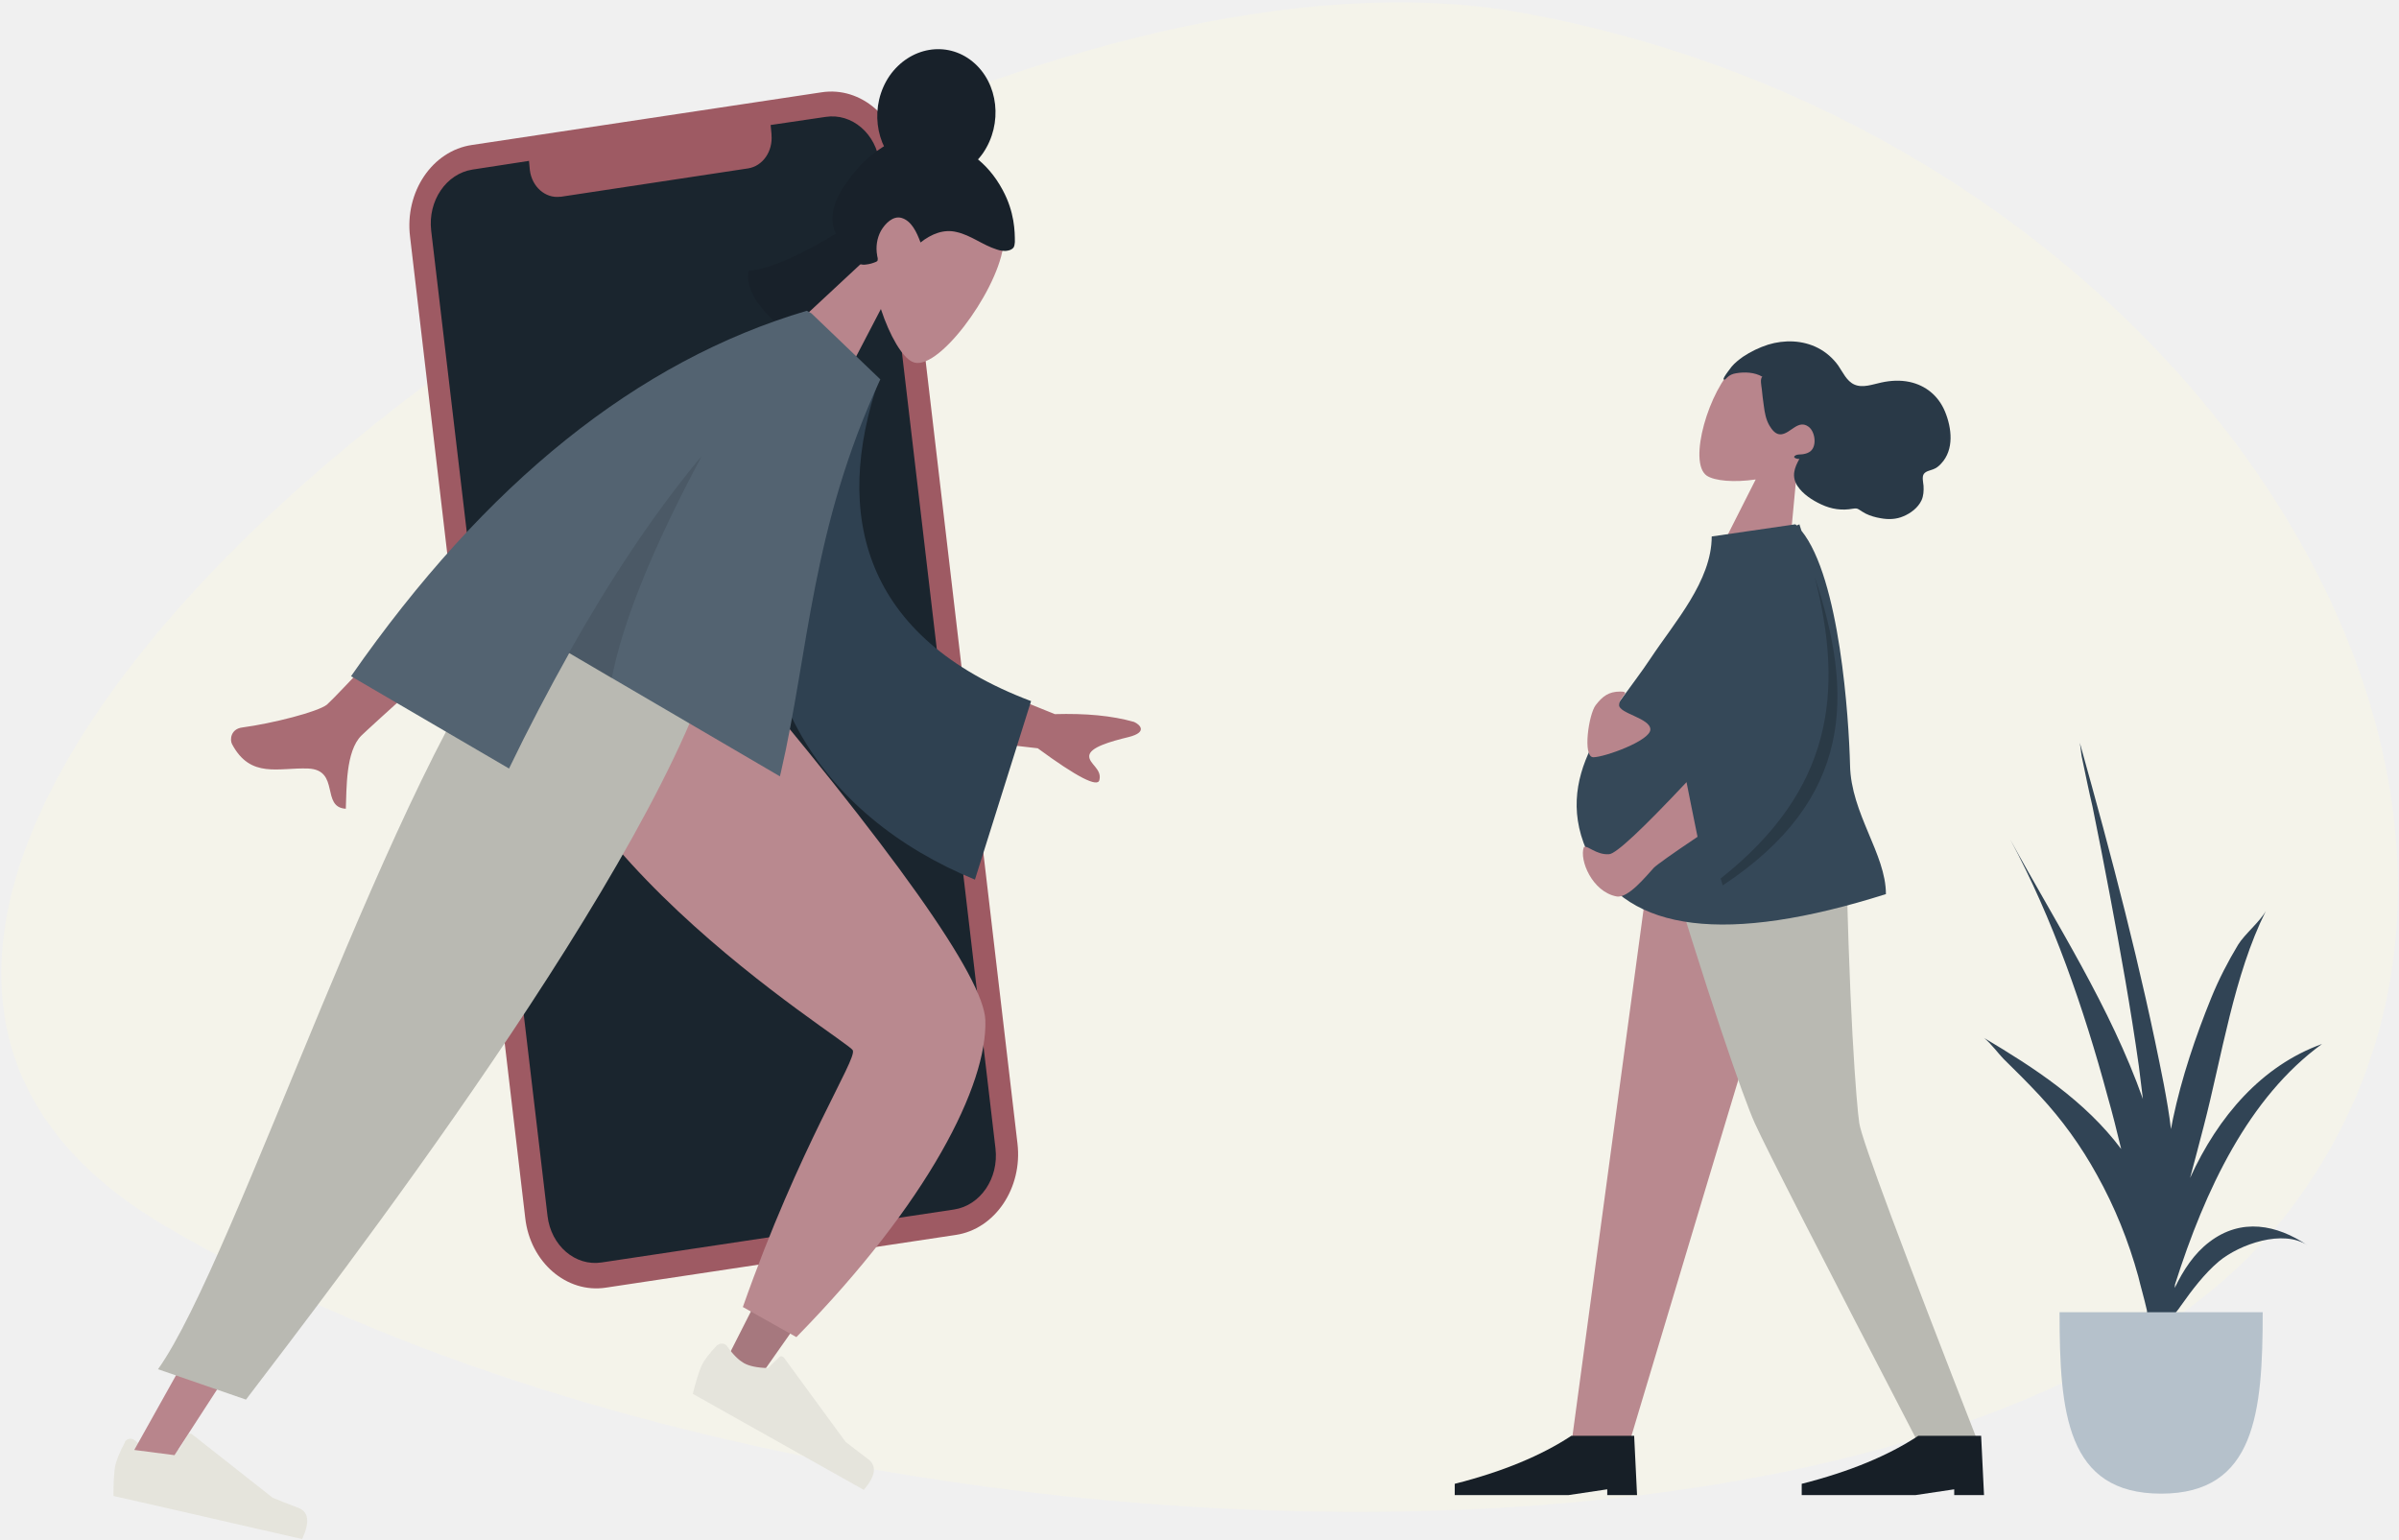
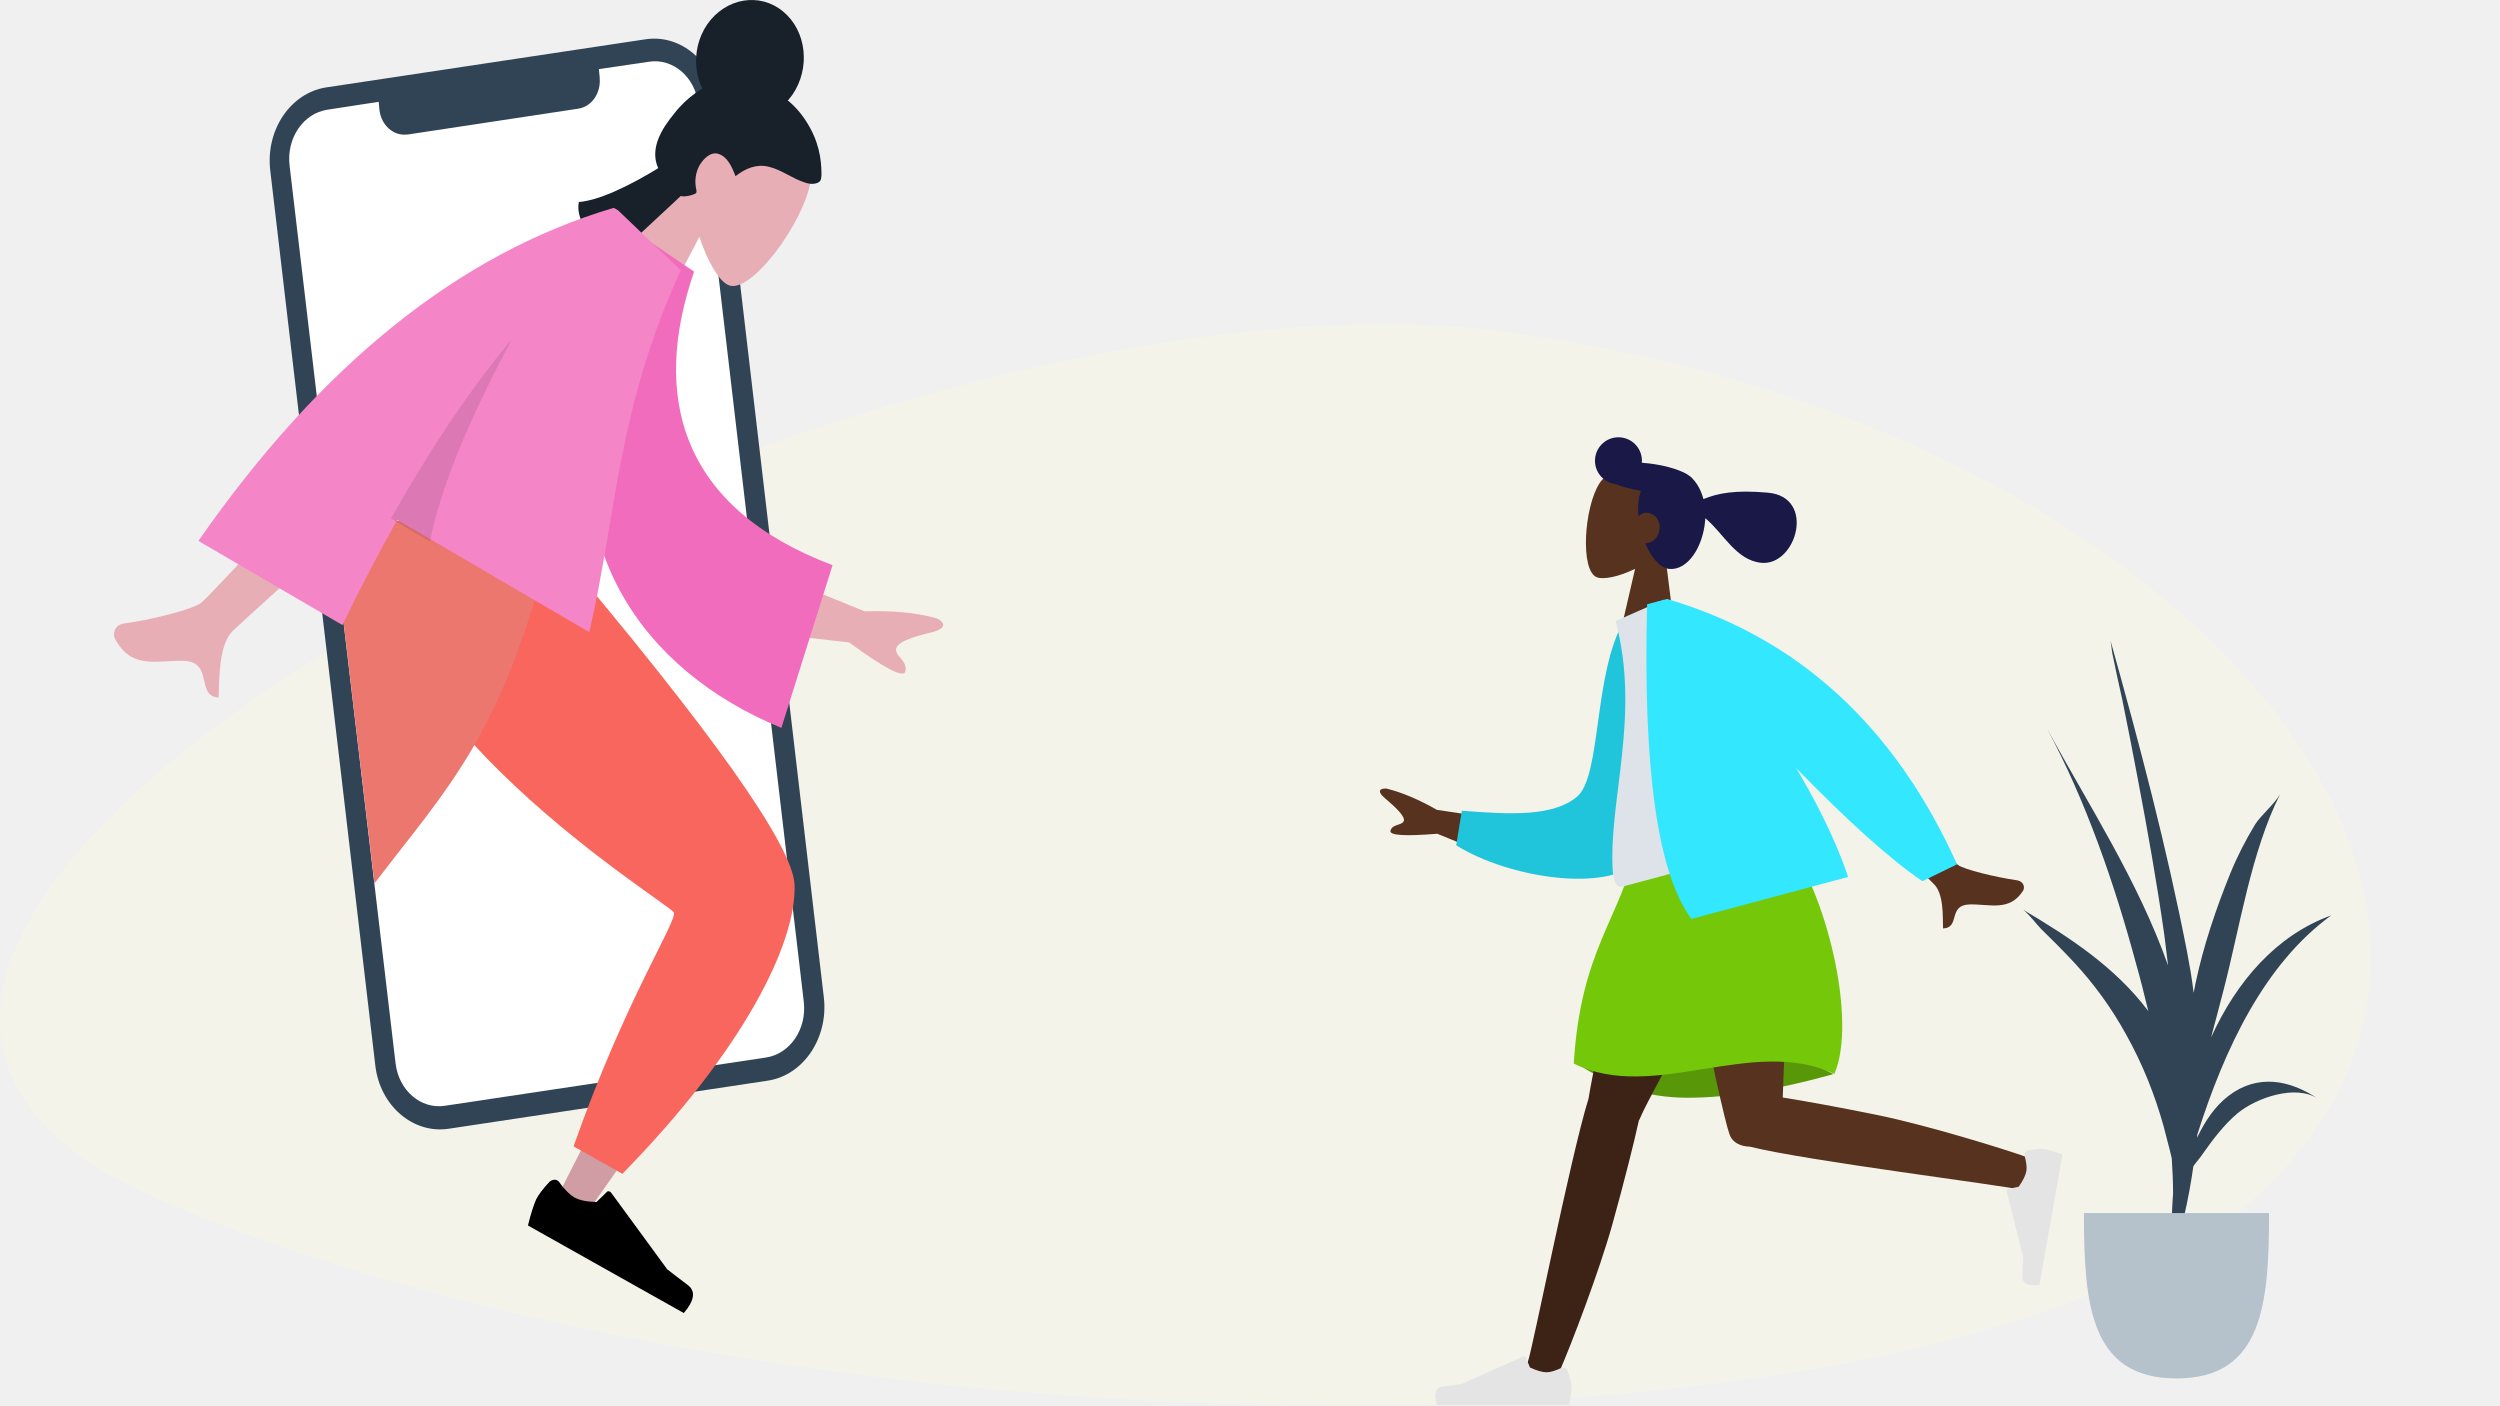
- <svg xmlns="http://www.w3.org/2000/svg" width="829" height="532" viewBox="0 0 829 532" fill="none">
-   <path fill-rule="evenodd" clip-rule="evenodd" d="M525.8 4.4C296 -37.4 -158.6 296.6 56.9 423.6C272.4 550.6 682.8 562.3 791.7 417.6C900.6 272.9 755.8 46 525.8 4.4Z" fill="#F4F3EA" />
-   <path fill-rule="evenodd" clip-rule="evenodd" d="M163.1 50.1L283.9 31.9C297.5 29.8 310.1 40.7 311.8 56L351.6 395.2C353.4 410.5 343.9 424.8 330.2 426.8L209.4 445C195.8 447.1 183.2 436.2 181.5 420.9L141.7 81.8C139.8 66.3 149.4 52.1 163.1 50.1Z" fill="#9E5A63" />
-   <path fill-rule="evenodd" clip-rule="evenodd" d="M183.1 58.8C183.8 64.5 188.4 68.6 193.5 68H193.8L258.5 58.2C263.6 57.4 267.1 52.3 266.6 46.6V46.3L266.3 43.2L285.3 40.4C294.4 39 302.8 46.2 304 56.5L344 396.9C345.2 407.2 338.8 416.6 329.7 418L207.9 436.3C198.8 437.7 190.4 430.5 189.2 420.2L149 79.7C147.8 69.4 154.2 60 163.3 58.6L182.8 55.6L183.1 58.8Z" fill="#1A252E" />
-   <path fill-rule="evenodd" clip-rule="evenodd" d="M346.6 85.6C344.1 101.5 323.5 129.3 315.2 125C311.8 123.4 307.5 116.2 304.4 106.8L287.2 139.8L265.3 120.1L300.9 87.1C300.6 77.7 302.5 68.4 308.4 61C325.2 40.3 349.1 69.7 346.6 85.6Z" fill="#B8858C" />
-   <path fill-rule="evenodd" clip-rule="evenodd" d="M346.5 65.7C335.7 45.5 315 47.3 312 47.8C308.7 48.5 305.8 50.2 303 52.2C300 54.4 297.2 57 294.9 60C292.6 62.8 290.3 66 288.9 69.5C287.6 72.8 287.2 76.2 288.3 79.5C288.8 80.9 289.5 82.5 290.2 83.8C290.9 85.1 291.6 86.5 292.5 87.6C294.2 89.9 296.7 91.9 299.4 91.4C300.4 91.3 301.5 91 302.7 90.5C303 90.3 303.3 90.3 303.3 89.7C303.4 89.2 303.1 88.6 303.1 88.2C302.6 85.4 303 82.4 304.4 79.8C305.9 77.2 308.6 74.5 311.5 75.3C315 76.3 316.8 80.3 318.1 83.8C321.9 80.8 326.2 79.1 330.6 80.2C335.5 81.3 339.6 84.7 344.4 86.2C345.6 86.6 346.9 86.9 348.3 86.6C348.8 86.5 349.5 86.3 350 85.8C350.6 85.3 350.6 84.4 350.7 83.6C350.7 80 350.6 73.3 346.5 65.7Z" fill="#18212A" />
-   <path d="M311 57.8C319.9 65.1 332.7 62.9 339.7 52.9C346.6 42.8 345.1 28.7 336.1 21.3C327.2 14 314.4 16.2 307.4 26.2C300.5 36.3 302.2 50.4 311 57.8Z" fill="#18212A" />
-   <path fill-rule="evenodd" clip-rule="evenodd" d="M290.9 79.5C276.7 88.3 265.9 93 258.7 93.6C257.5 99.6 261.8 106.7 272 114.9L297.9 90.8L290.9 79.5Z" fill="#18212A" />
-   <path fill-rule="evenodd" clip-rule="evenodd" d="M180.2 213.3C179.1 245.8 304.6 358 305.2 360.9C305.4 362.1 287.7 397.9 251.9 468.2L263.2 474.9C314.5 402.3 339.5 361.5 338.1 353.1C336.1 340.7 305.1 297.1 245.1 222.1L180.2 213.3Z" fill="#B8858C" />
-   <path fill-rule="evenodd" clip-rule="evenodd" d="M180.2 213.3C179.1 245.8 304.6 358 305.2 360.9C305.4 362.1 287.7 397.9 251.9 468.2L263.2 474.9C314.5 402.3 339.5 361.5 338.1 353.1C336.1 340.7 305.1 297.1 245.1 222.1L180.2 213.3Z" fill="black" fill-opacity="0.1" />
-   <path fill-rule="evenodd" clip-rule="evenodd" d="M256.7 451.7L275.2 462.1C321 415.4 341.2 374.8 340.5 352.6C340 337.8 309.1 294.2 247.8 221.9L178.9 213.1C173.7 288.2 293.4 359.6 294.7 363C296.1 366.3 276.5 395.5 256.7 451.7Z" fill="#B9898F" />
-   <path fill-rule="evenodd" clip-rule="evenodd" d="M247.8 464.9C245.1 467.7 243.3 470.2 242.5 471.8C241.6 473.9 240.5 477.2 239.4 481.7C241.6 482.9 261.2 494 298.5 514.9C302.6 510.1 303.1 506.5 299.9 504.2C296.9 501.9 294.2 499.9 292.2 498.3L270.9 469.2C270.5 468.7 269.7 468.5 269.3 469L265.4 472.8C261.6 472.7 258.8 472.1 256.9 471C255.4 470.1 253.4 468.3 251.3 465.3C250.5 464.2 249.1 464 247.9 464.9C247.8 464.8 247.8 464.8 247.8 464.9Z" fill="#E5E4DC" />
-   <path fill-rule="evenodd" clip-rule="evenodd" d="M43.2 498.4C41.3 501.9 40.2 504.8 39.8 506.6C39.4 508.9 39.2 512.4 39.2 517C41.7 517.5 63.3 522.5 104.4 531.9C107.1 526.1 106.7 522.5 103.1 521.1C99.6 519.8 96.6 518.6 94.2 517.6L66.4 495.7C65.9 495.3 65.1 495.4 64.8 496L62 500.8C58.4 501.8 55.5 502.1 53.3 501.6C51.6 501.2 49.3 500 46.5 497.7C45.4 496.9 44 497.1 43.2 498.2C43.1 498.3 43.1 498.3 43.2 498.4Z" fill="#E5E4DC" />
-   <path fill-rule="evenodd" clip-rule="evenodd" d="M195.8 215.2L119.3 370.7L46.4 501.1L60.3 502.9L243 221.1L195.8 215.2Z" fill="#B8858C" />
-   <path fill-rule="evenodd" clip-rule="evenodd" d="M54.6 473.2L85 483.7C112.9 447 229.5 296.4 248.2 221.9L179.2 213.1C136.9 263.3 81.5 435.6 54.6 473.2Z" fill="#B9B9B2" />
-   <path fill-rule="evenodd" clip-rule="evenodd" d="M186.9 164.2L209.6 177.6C155.5 226.3 127.3 251.8 124.9 254.2C119.4 259.6 119.8 272.7 119.5 279.5C110.8 279 117.6 266.1 106.5 265.6C96.3 265.2 86.6 269.2 80.2 257.2C79.4 255.8 79.6 251.9 83.8 251.4C94.2 250 109.9 246 113 243.5C116.9 240 141.6 213.5 186.9 164.2ZM390.1 254.7C383.5 256.3 376.6 258.3 376.4 261.2C376.2 264 380.9 265.7 379.9 269.6C379.3 272.2 372.2 268.6 358.6 258.6L318.5 254L320.6 229L364.5 246.8C375.1 246.5 384.2 247.3 391.9 249.5C393.9 250.4 396.7 253 390.1 254.7Z" fill="#A96C74" />
-   <path fill-rule="evenodd" clip-rule="evenodd" d="M286.6 119.3L303.8 131C287.5 178.2 298.5 220.5 356.3 242.3L336.9 304C283.6 282.1 250.1 233.8 269.2 167.5C274.1 150.4 280 132.8 286.6 119.3Z" fill="#2F4151" />
-   <path fill-rule="evenodd" clip-rule="evenodd" d="M280.4 108.3L304.2 131.1C280.3 182.9 279.6 224.7 269.8 267.1L269.5 268.3L196.7 225.7C189.6 238.4 182.6 251.7 175.9 265.6L121.3 233.7C167.8 166.9 220.3 124.7 278.8 107.4L280.4 108.3Z" fill="#536371" />
-   <path fill-rule="evenodd" clip-rule="evenodd" d="M242.4 157.8C225.5 189.4 215.2 214.9 211.4 234.4L196.6 225.6C210.4 201.1 225.1 178.7 241.3 159L242.4 157.8Z" fill="black" fill-opacity="0.1" />
-   <path fill-rule="evenodd" clip-rule="evenodd" d="M694.7 290.2C710.7 319.5 729.2 347.9 740.5 379.8C740 376 739.6 372.2 739.1 368.4C736.3 348.5 732.7 328.5 729 308.9C727.1 298.7 725.1 288.7 723.1 278.8C721.8 273.3 720.7 267.8 719.6 262.6C719.2 261.2 719.1 259 718.7 256.7C729.6 295.6 739.9 334.6 747.7 374.6C748.7 379.9 749.6 385 750.2 390.2L750.9 386.6C753.9 372.4 758.7 358.2 764.1 344.9C766.7 338.5 769.9 332.3 773.4 326.5C775.6 322.9 780.9 318.6 783 314.8C771.9 337 767.8 365.1 761.5 389.3C760 395.2 758.4 401.1 756.8 407.1C766.5 385.8 781.6 368.3 802.4 360.8C777.1 379.2 762 411.1 751.6 443.9C751.6 444.3 751.5 444.7 751.5 445.1C754.5 438.9 758.2 433.2 763.5 429.2C774.5 420.8 786.8 423.2 797.4 430.4C789 424.7 773.9 430 766.8 435.9C761.7 440.2 757.5 445.8 753.6 451.3C752.7 452.7 751.4 454.1 750.1 455.9C748.3 468.7 745.4 481.4 741.2 494.3C741.8 490.7 741.4 484.9 741.6 482.2V481C741 483.7 740.3 486.5 739.8 489.2C740.9 484.1 741.6 478.6 742 473.3C742.1 471 742.2 468.6 742.4 466.3C742.4 461.9 742.2 457.4 741.9 452.9C740.9 448.5 739.7 444.5 738.9 441.1C735.5 428.8 730.8 417.1 724.6 406C719.1 396 712.5 386.9 704.9 378.7C700.8 374.3 696.5 370 692.3 365.9C690.8 364.4 688 360.6 685.6 358.7C702.9 369 720.4 380.3 733 397.1C731.5 390.9 730 384.8 728.3 378.9C720.2 348.8 709.3 317.3 694.7 290.2Z" fill="#314455" />
-   <path fill-rule="evenodd" clip-rule="evenodd" d="M711.7 453.5C711.7 488.2 714.1 516.2 746.8 516.2C779.4 516.2 781.9 488.1 781.9 453.5H711.7Z" fill="#B5C1CB" />
-   <path fill-rule="evenodd" clip-rule="evenodd" d="M599.6 126.6C590.7 134.4 583.1 159.8 589.8 164.4C592.5 166.2 599.2 166.8 606.7 165.7L594.1 190.6L617.5 199.5L621.1 161C627.2 157.7 632.3 152.8 634 145.8C639 125.5 608.5 118.8 599.6 126.6Z" fill="#B8858C" />
-   <path fill-rule="evenodd" clip-rule="evenodd" d="M595.9 130.2C596.6 129 597.6 127.8 598.4 126.7C599.5 125.4 600.9 124.3 602.3 123.3C605 121.5 607.9 120.1 611 119.1C616.6 117.4 622.9 117.5 628.3 120.3C631 121.7 633.4 123.8 635.2 126.3C636.8 128.6 638.1 131.7 640.8 132.9C643.7 134.2 647.2 132.8 650.1 132.2C653.3 131.5 656.6 131.3 659.9 132C665.4 133.2 669.8 136.7 672.1 142.2C674.5 148 675.3 155.4 670.8 160.2C670 161.1 669.1 161.8 668 162.2C667 162.6 665.5 162.8 664.8 163.8C664.1 164.8 664.6 166.7 664.7 167.9C664.8 169.6 664.7 171.4 664 172.9C662.8 175.5 660.2 177.4 657.8 178.4C655.3 179.5 652.6 179.6 649.9 179.1C648.1 178.8 646.3 178.3 644.7 177.5C643.9 177.1 643.2 176.6 642.4 176.1C641.7 175.6 641.1 175.7 640.3 175.8C636.5 176.5 632.9 176 629.3 174.3C626.3 172.9 623 170.8 621.1 167.9C619 164.6 620.1 161.6 621.8 158.6C621 158.7 619 158.1 620.6 157.3C621.2 157 622.1 157.1 622.8 157C623.6 156.9 624.4 156.7 625.1 156.3C628 154.8 627.4 149.3 625 147.5C621.4 144.8 618.8 149.8 615.5 150.1C613.6 150.3 612.3 148.5 611.4 147C610.2 144.9 609.8 142.5 609.5 140.2C609.2 138.3 609 136.3 608.8 134.4C608.7 133.5 608.1 130.8 609 130.2C606.3 128.6 602.8 128.5 599.9 129C598.7 129.2 597.7 129.6 596.8 130.5C596.6 130.7 596.1 131.3 595.8 131.2C595.3 131.1 595.8 130.5 595.9 130.2Z" fill="#293947" />
-   <path fill-rule="evenodd" clip-rule="evenodd" d="M627.7 283.6L590.3 407.7L562.9 499.1H543L572.1 283.6H627.7Z" fill="#B9898F" />
-   <path fill-rule="evenodd" clip-rule="evenodd" d="M637.8 283.6C638.7 347.5 641.6 382.4 642.5 388.2C643.4 394 657.2 431 683.8 499.1H663.1C629.2 433.8 610.3 396.8 606.4 388.2C602.5 379.6 590.3 344.7 572 283.6H637.8V283.6Z" fill="#B9B9B2" />
-   <path fill-rule="evenodd" clip-rule="evenodd" d="M685.6 516.7L684.6 496.2H662.9C652.6 503 639.2 508.6 622.6 512.8V516.7H661.9L675.3 514.7V516.7H685.6Z" fill="#171F27" />
-   <path fill-rule="evenodd" clip-rule="evenodd" d="M565.7 516.7L564.7 496.2H543C532.7 503 519.3 508.6 502.7 512.8V516.7H542L555.4 514.7V516.7H565.7Z" fill="#171F27" />
-   <path fill-rule="evenodd" clip-rule="evenodd" d="M620.4 181.2L591.5 185.4C591.5 200.8 578.6 215.1 570.4 227.5C557.7 246.7 535 268 549.5 296.5C562.6 322.2 596.7 326.4 651.7 309C651.7 295.1 639.6 281.2 639.3 264.4C638.9 248.4 635.8 199.8 622.5 183.4C622.3 182.7 622 181.9 621.8 181.2L620.9 181.6L620.4 181.2Z" fill="#354858" />
-   <path fill-rule="evenodd" clip-rule="evenodd" d="M586.6 289.2C584.7 279.8 583.4 273.5 582.8 270.3C567.4 286.7 558.5 295 556.1 295.2C551.6 295.6 548.3 291.8 547.3 292.8C545.7 297.2 550.2 308.2 558.6 309.8C562.6 310.6 568.9 302.7 571.5 299.9C572.5 298.9 577.5 295.3 586.6 289.2ZM559.9 239C555.9 239 553.8 240.6 551.4 243.7C549 246.8 546.8 261.7 550.6 261.7C554.4 261.7 570.3 256 570.3 252.1C570.3 248.2 559.5 246.6 559.5 243.7C559.5 240.8 563.9 239 559.9 239Z" fill="#B8858C" />
-   <path fill-rule="evenodd" clip-rule="evenodd" d="M594.6 303.6L594.7 304C594.9 304.7 595.1 305.3 595.3 306C640.6 276.1 640.6 240 627.1 199.4C637.3 239.4 633.2 273 594.6 303.6Z" fill="black" fill-opacity="0.2" />
+ <svg xmlns="http://www.w3.org/2000/svg" width="948" height="533" viewBox="0 0 948 533" fill="none">
+   <path fill-rule="evenodd" clip-rule="evenodd" d="M570.28 125.825C320.837 92.974 -172.623 355.466 61.298 455.275C295.219 555.085 740.701 564.28 858.91 450.56C977.118 336.84 819.941 158.518 570.28 125.825Z" fill="#F4F3EA" />
+   <path fill-rule="evenodd" clip-rule="evenodd" d="M123.9 33.109L244.7 14.909C258.3 12.809 270.9 23.709 272.6 39.009L312.4 378.209C314.2 393.509 304.7 407.809 291 409.809L170.2 428.009C156.6 430.109 144 419.209 142.3 403.909L102.5 64.809C100.6 49.309 110.2 35.109 123.9 33.109Z" fill="#314455" />
+   <path fill-rule="evenodd" clip-rule="evenodd" d="M143.9 41.809C144.6 47.509 149.2 51.609 154.3 51.009H154.6L219.3 41.209C224.4 40.409 227.9 35.309 227.4 29.609V29.309L227.1 26.209L246.1 23.409C255.2 22.009 263.6 29.209 264.8 39.509L304.8 379.909C306 390.209 299.6 399.609 290.5 401.009L168.7 419.309C159.6 420.709 151.2 413.509 150 403.209L109.8 62.709C108.6 52.409 115 43.009 124.1 41.609L143.6 38.609L143.9 41.809Z" fill="white" />
+   <path fill-rule="evenodd" clip-rule="evenodd" d="M307.4 68.609C304.9 84.509 284.3 112.309 276 108.009C272.6 106.409 268.3 99.209 265.2 89.809L248 122.809L226.1 103.109L261.7 70.109C261.4 60.709 263.3 51.409 269.2 44.009C286 23.309 309.9 52.709 307.4 68.609Z" fill="#E7AEB6" />
+   <path fill-rule="evenodd" clip-rule="evenodd" d="M307.3 48.709C296.5 28.509 275.8 30.309 272.8 30.809C269.5 31.509 266.6 33.209 263.8 35.209C260.8 37.409 258 40.009 255.7 43.009C253.4 45.809 251.1 49.009 249.7 52.509C248.4 55.809 248 59.209 249.1 62.509C249.6 63.909 250.3 65.509 251 66.809C251.7 68.109 252.4 69.509 253.3 70.609C255 72.909 257.5 74.909 260.2 74.409C261.2 74.309 262.3 74.009 263.5 73.509C263.8 73.309 264.1 73.309 264.1 72.709C264.2 72.209 263.9 71.609 263.9 71.209C263.4 68.409 263.8 65.409 265.2 62.809C266.7 60.209 269.4 57.509 272.3 58.309C275.8 59.309 277.6 63.309 278.9 66.809C282.7 63.809 287 62.109 291.4 63.209C296.3 64.309 300.4 67.709 305.2 69.209C306.4 69.609 307.7 69.909 309.1 69.609C309.6 69.509 310.3 69.309 310.8 68.809C311.4 68.309 311.4 67.409 311.5 66.609C311.5 63.009 311.4 56.309 307.3 48.709Z" fill="#18212A" />
+   <path d="M271.8 40.809C280.7 48.109 293.5 45.909 300.5 35.909C307.4 25.809 305.9 11.709 296.9 4.309C288 -2.991 275.2 -0.791 268.2 9.209C261.3 19.309 263 33.409 271.8 40.809Z" fill="#18212A" />
+   <path fill-rule="evenodd" clip-rule="evenodd" d="M251.7 62.509C237.5 71.309 226.7 76.009 219.5 76.609C218.3 82.609 222.6 89.709 232.8 97.909L258.7 73.809L251.7 62.509Z" fill="#18212A" />
+   <path fill-rule="evenodd" clip-rule="evenodd" d="M141 196.309C139.9 228.809 265.4 341.009 266 343.909C266.2 345.109 248.5 380.909 212.7 451.209L224 457.909C275.3 385.309 300.3 344.509 298.9 336.109C296.9 323.709 265.9 280.109 205.9 205.109L141 196.309Z" fill="#E7AEB6" />
+   <path fill-rule="evenodd" clip-rule="evenodd" d="M141 196.309C139.9 228.809 265.4 341.009 266 343.909C266.2 345.109 248.5 380.909 212.7 451.209L224 457.909C275.3 385.309 300.3 344.509 298.9 336.109C296.9 323.709 265.9 280.109 205.9 205.109L141 196.309Z" fill="black" fill-opacity="0.1" />
+   <path fill-rule="evenodd" clip-rule="evenodd" d="M217.5 434.709L236 445.109C281.8 398.409 302 357.809 301.3 335.609C300.8 320.809 269.9 277.209 208.6 204.909L139.7 196.109C134.5 271.209 254.2 342.609 255.5 346.009C256.9 349.309 237.3 378.509 217.5 434.709Z" fill="#F8665D" />
+   <path fill-rule="evenodd" clip-rule="evenodd" d="M208.6 447.909C205.9 450.709 204.1 453.209 203.3 454.809C202.4 456.909 201.3 460.209 200.2 464.709C202.4 465.909 222 477.009 259.3 497.909C263.4 493.109 263.9 489.509 260.7 487.209C257.7 484.909 255 482.909 253 481.309L231.7 452.209C231.3 451.709 230.5 451.509 230.1 452.009L226.2 455.809C222.4 455.709 219.6 455.109 217.7 454.009C216.2 453.109 214.2 451.309 212.1 448.309C211.3 447.209 209.9 447.009 208.7 447.909C208.6 447.809 208.6 447.809 208.6 447.909Z" fill="black" />
+   <path fill-rule="evenodd" clip-rule="evenodd" d="M129.5 229.5L142 335C169.9 298.3 190.3 279.409 209 204.909L140 196.109C97.7 246.309 156.4 191.9 129.5 229.5Z" fill="#EC776F" />
+   <path fill-rule="evenodd" clip-rule="evenodd" d="M150.3 149.209L173 162.609C118.9 211.309 90.7 236.809 88.3 239.209C82.8 244.609 83.2 257.709 82.9 264.509C74.2 264.009 81 251.109 69.9 250.609C59.7 250.209 50 254.209 43.6 242.209C42.8 240.809 43 236.909 47.2 236.409C57.6 235.009 73.3 231.009 76.4 228.509C80.3 225.009 105 198.509 150.3 149.209ZM353.5 239.709C346.9 241.309 340 243.309 339.8 246.209C339.6 249.009 344.3 250.709 343.3 254.609C342.7 257.209 335.6 253.609 322 243.609L281.9 239.009L284 214.009L327.9 231.809C338.5 231.509 347.6 232.309 355.3 234.509C357.3 235.409 360.1 238.009 353.5 239.709Z" fill="#E7AEB6" />
+   <path fill-rule="evenodd" clip-rule="evenodd" d="M246.005 91.314L263.205 103.014C246.905 150.214 257.905 192.514 315.705 214.314L296.305 276.014C243.005 254.114 209.505 205.814 228.605 139.514C233.505 122.414 239.405 104.814 246.005 91.314Z" fill="#F26CBD" />
+   <path fill-rule="evenodd" clip-rule="evenodd" d="M234.329 79.715L258.129 102.514C234.229 154.314 233.529 196.114 223.729 238.514L223.429 239.714L150.629 197.114C143.529 209.814 136.529 223.114 129.829 237.014L75.229 205.114C121.729 138.314 174.229 96.115 232.729 78.814L234.329 79.715Z" fill="#F486C8" />
+   <path fill-rule="evenodd" clip-rule="evenodd" d="M194.029 128.814C177.129 160.414 166.829 185.914 163.029 205.414L148.229 196.614C162.029 172.114 176.729 149.714 192.929 130.014L194.029 128.814Z" fill="black" fill-opacity="0.1" />
+   <path fill-rule="evenodd" clip-rule="evenodd" d="M776.329 276.5C792.329 305.8 810.829 334.2 822.129 366.1C821.629 362.3 821.229 358.5 820.729 354.7C817.929 334.8 814.329 314.8 810.629 295.2C808.729 285 806.729 275 804.729 265.1C803.429 259.6 802.329 254.1 801.229 248.9C800.829 247.5 800.729 245.3 800.329 243C811.229 281.9 821.529 320.9 829.329 360.9C830.329 366.2 831.229 371.3 831.829 376.5L832.529 372.9C835.529 358.7 840.329 344.5 845.729 331.2C848.329 324.8 851.529 318.6 855.029 312.8C857.229 309.2 862.529 304.9 864.629 301.1C853.529 323.3 849.429 351.4 843.129 375.6C841.629 381.5 840.029 387.4 838.429 393.4C848.129 372.1 863.229 354.6 884.029 347.1C858.729 365.5 843.629 397.4 833.229 430.2C833.229 430.6 833.129 431 833.129 431.4C836.129 425.2 839.829 419.5 845.129 415.5C856.129 407.1 868.429 409.5 879.029 416.7C870.629 411 855.529 416.3 848.429 422.2C843.329 426.5 839.129 432.1 835.229 437.6C834.329 439 833.029 440.4 831.729 442.2C829.929 455 827.029 467.7 822.829 480.6C823.429 477 823.029 471.2 823.229 468.5V467.3C822.629 470 821.929 472.8 821.429 475.5C822.529 470.4 823.229 464.9 823.629 459.6C823.729 457.3 823.829 454.9 824.029 452.6C824.029 448.2 823.829 443.7 823.529 439.2C822.529 434.8 821.329 430.8 820.529 427.4C817.129 415.1 812.429 403.4 806.229 392.3C800.729 382.3 794.129 373.2 786.529 365C782.429 360.6 778.129 356.3 773.929 352.2C772.429 350.7 769.629 346.9 767.229 345C784.529 355.3 802.029 366.6 814.629 383.4C813.129 377.2 811.629 371.1 809.929 365.2C801.829 335.1 790.929 303.6 776.329 276.5Z" fill="#314455" />
+   <path fill-rule="evenodd" clip-rule="evenodd" d="M790.229 460C790.229 494.7 792.629 522.7 825.329 522.7C857.929 522.7 860.429 494.6 860.429 460H790.229Z" fill="#B5C1CB" />
+   <path fill-rule="evenodd" clip-rule="evenodd" d="M631.135 207.959C635.641 203.519 638.921 197.882 639.034 191.255C639.361 172.158 612.575 174.025 606.599 183.155C600.623 192.286 599.11 216.638 605.602 218.93C608.192 219.845 613.981 218.665 620.026 215.705L614.193 240.893L635.478 242.753L631.135 207.959Z" fill="#57331F" />
+   <path fill-rule="evenodd" clip-rule="evenodd" d="M623.885 205.981C626.082 211.278 629.399 215.412 633.046 215.731C639.973 216.336 645.708 207.505 646.578 197.548C646.608 197.198 646.632 196.85 646.648 196.503C653.537 202.172 658.318 212.577 668.014 213.425C681.205 214.577 688.769 188.429 670.339 186.818C657.805 185.723 651.48 187.012 645.931 189.25C645.141 186.204 643.76 183.58 641.958 181.675C641.534 181.105 640.857 180.535 639.969 179.985C639.427 179.624 638.861 179.319 638.273 179.076C635.172 177.618 630.603 176.382 625.435 175.748C624.47 175.63 623.52 175.537 622.591 175.468C623.003 170.582 619.383 166.28 614.495 165.852C609.597 165.424 605.279 169.048 604.851 173.946C604.437 178.683 607.812 182.877 612.465 183.535C615.067 184.594 618.45 185.5 622.238 186.089C621.747 187.448 621.408 189.011 621.252 190.796C621.114 192.374 621.142 194.061 621.314 195.787C622.226 194.877 623.387 194.333 624.509 194.431C627.646 194.705 629.604 197.477 629.365 200.217C629.061 203.695 626.833 206.036 623.885 205.981Z" fill="#191847" />
+   <path fill-rule="evenodd" clip-rule="evenodd" d="M695.226 407.306C673.869 413.28 655.443 416.266 639.948 416.266C624.453 416.266 610.06 411.667 596.77 402.468C617.669 396.336 634.881 393.271 648.405 393.271C661.929 393.271 677.536 397.949 695.226 407.306Z" fill="#589707" />
+   <path fill-rule="evenodd" clip-rule="evenodd" d="M621.46 424.877C621.666 424.567 621.84 424.23 621.977 423.865C624.832 416.316 670.558 334.872 675.113 319.982H623.633C620.169 331.303 604.58 402.349 602.386 416.524C595.464 438.883 581.212 511.296 579.393 516.312C577.479 521.589 588.248 527.087 591.118 520.599C595.684 510.276 606.564 481.712 611.408 464.271C615.95 447.92 619.648 433.21 621.46 424.877Z" fill="#3D2216" />
+   <path fill-rule="evenodd" clip-rule="evenodd" d="M663.578 434.82C684.483 440.104 760.949 449.656 766.197 451.154C771.594 452.695 776.327 441.569 769.655 439.158C759.039 435.323 729.785 426.462 712.049 422.847C697.783 419.938 684.764 417.565 676.024 416.175C676.765 391.624 680.15 332.707 677.931 319.982H632.38C634.508 332.184 652.491 421.221 655.834 430.133C656.895 433.315 660.06 434.721 663.578 434.82Z" fill="#57331F" />
+   <path fill-rule="evenodd" clip-rule="evenodd" d="M769.171 436.196C771.962 435.677 774.008 435.532 775.308 435.761C776.889 436.04 779.149 436.71 782.09 437.771C781.766 439.606 778.86 456.089 773.37 487.221C768.896 487.757 766.733 486.611 766.882 483.783C767.032 480.954 767.131 478.601 767.181 476.721L760.988 451.931C760.869 451.454 761.159 450.97 761.636 450.851C761.644 450.849 761.652 450.847 761.66 450.845L765.504 450C767.152 447.648 768.117 445.67 768.4 444.068C768.63 442.766 768.421 440.875 767.774 438.396L767.774 438.396C767.525 437.445 768.095 436.472 769.047 436.224C769.088 436.213 769.129 436.204 769.171 436.196Z" fill="#E4E4E4" />
+   <path fill-rule="evenodd" clip-rule="evenodd" d="M594.385 519.759C595.381 522.418 595.879 524.407 595.879 525.727C595.879 527.333 595.612 529.675 595.077 532.755C593.215 532.755 576.477 532.755 544.864 532.755C543.56 528.441 544.313 526.113 547.124 525.769C549.935 525.425 552.271 525.114 554.13 524.837L577.469 514.433C577.918 514.232 578.444 514.434 578.644 514.883C578.648 514.891 578.651 514.899 578.654 514.906L580.154 518.545C582.757 519.76 584.872 520.367 586.499 520.367C587.821 520.367 589.647 519.833 591.976 518.765L591.976 518.765C592.87 518.355 593.927 518.748 594.337 519.642C594.354 519.68 594.371 519.719 594.385 519.759Z" fill="#E4E4E4" />
+   <path fill-rule="evenodd" clip-rule="evenodd" d="M677.784 319.981C657.711 314.239 638.719 314.239 620.807 319.981C614.575 348.414 599.433 359.699 596.77 403.292C627.039 418.332 664.43 392.565 695.589 407.232C704.492 386.717 692.028 337.31 677.784 319.981Z" fill="#74C809" />
+   <path fill-rule="evenodd" clip-rule="evenodd" d="M579.793 312.328L544.873 307.091C537.944 303.147 531.552 300.45 525.696 299.002C524.042 298.93 521.397 299.482 525.256 302.764C529.116 306.046 533.026 309.671 532.293 311.38C531.56 313.089 527.924 312.394 527.268 315.029C526.83 316.787 532.746 317.163 545.015 316.159L573.206 327.687L579.793 312.328ZM707.226 282.203L690.473 290.421C717.064 318.518 731.269 333.38 733.088 335.006C737.18 338.665 736.65 347.522 736.796 352.072C743.463 351.838 738.476 343.132 746.946 342.96C754.676 342.802 762.053 345.737 767.16 337.745C767.787 336.762 767.76 334.224 764.599 333.765C756.723 332.623 744.767 329.736 742.484 327.983C739.371 325.593 727.618 310.333 707.226 282.203Z" fill="#57331F" />
+   <path fill-rule="evenodd" clip-rule="evenodd" d="M623.895 234.216L616.092 234.947C604.027 254.936 607.457 294.273 597.957 302.147C588.975 309.592 573.238 308.933 554.334 307.416L552.187 320.54C572.373 333.158 609.585 338.417 620.952 326.677C639.125 307.906 631.71 260.243 623.895 234.216Z" fill="#21C5DB" />
+   <path fill-rule="evenodd" clip-rule="evenodd" d="M681.343 318.486C651.42 326.504 629.409 332.402 615.311 336.179C612.293 336.988 611.705 332.516 611.557 330.219C609.85 303.712 622.234 271.328 612.638 235.517L630.891 227.452C653.377 248.352 667.113 277.822 681.343 318.486Z" fill="#DDE3E9" />
+   <path fill-rule="evenodd" clip-rule="evenodd" d="M681.104 291.25C701.016 311.718 716.975 326.019 728.981 334.153L742.102 327.756C718.496 275.322 681.836 241.778 632.12 227.122L628.682 228.044L624.579 229.143C622.965 291.516 628.569 331.285 641.39 348.451L700.829 332.525C696.12 318.712 689.12 304.646 681.104 291.25L681.104 291.25Z" fill="#33E7FF" />
</svg>
